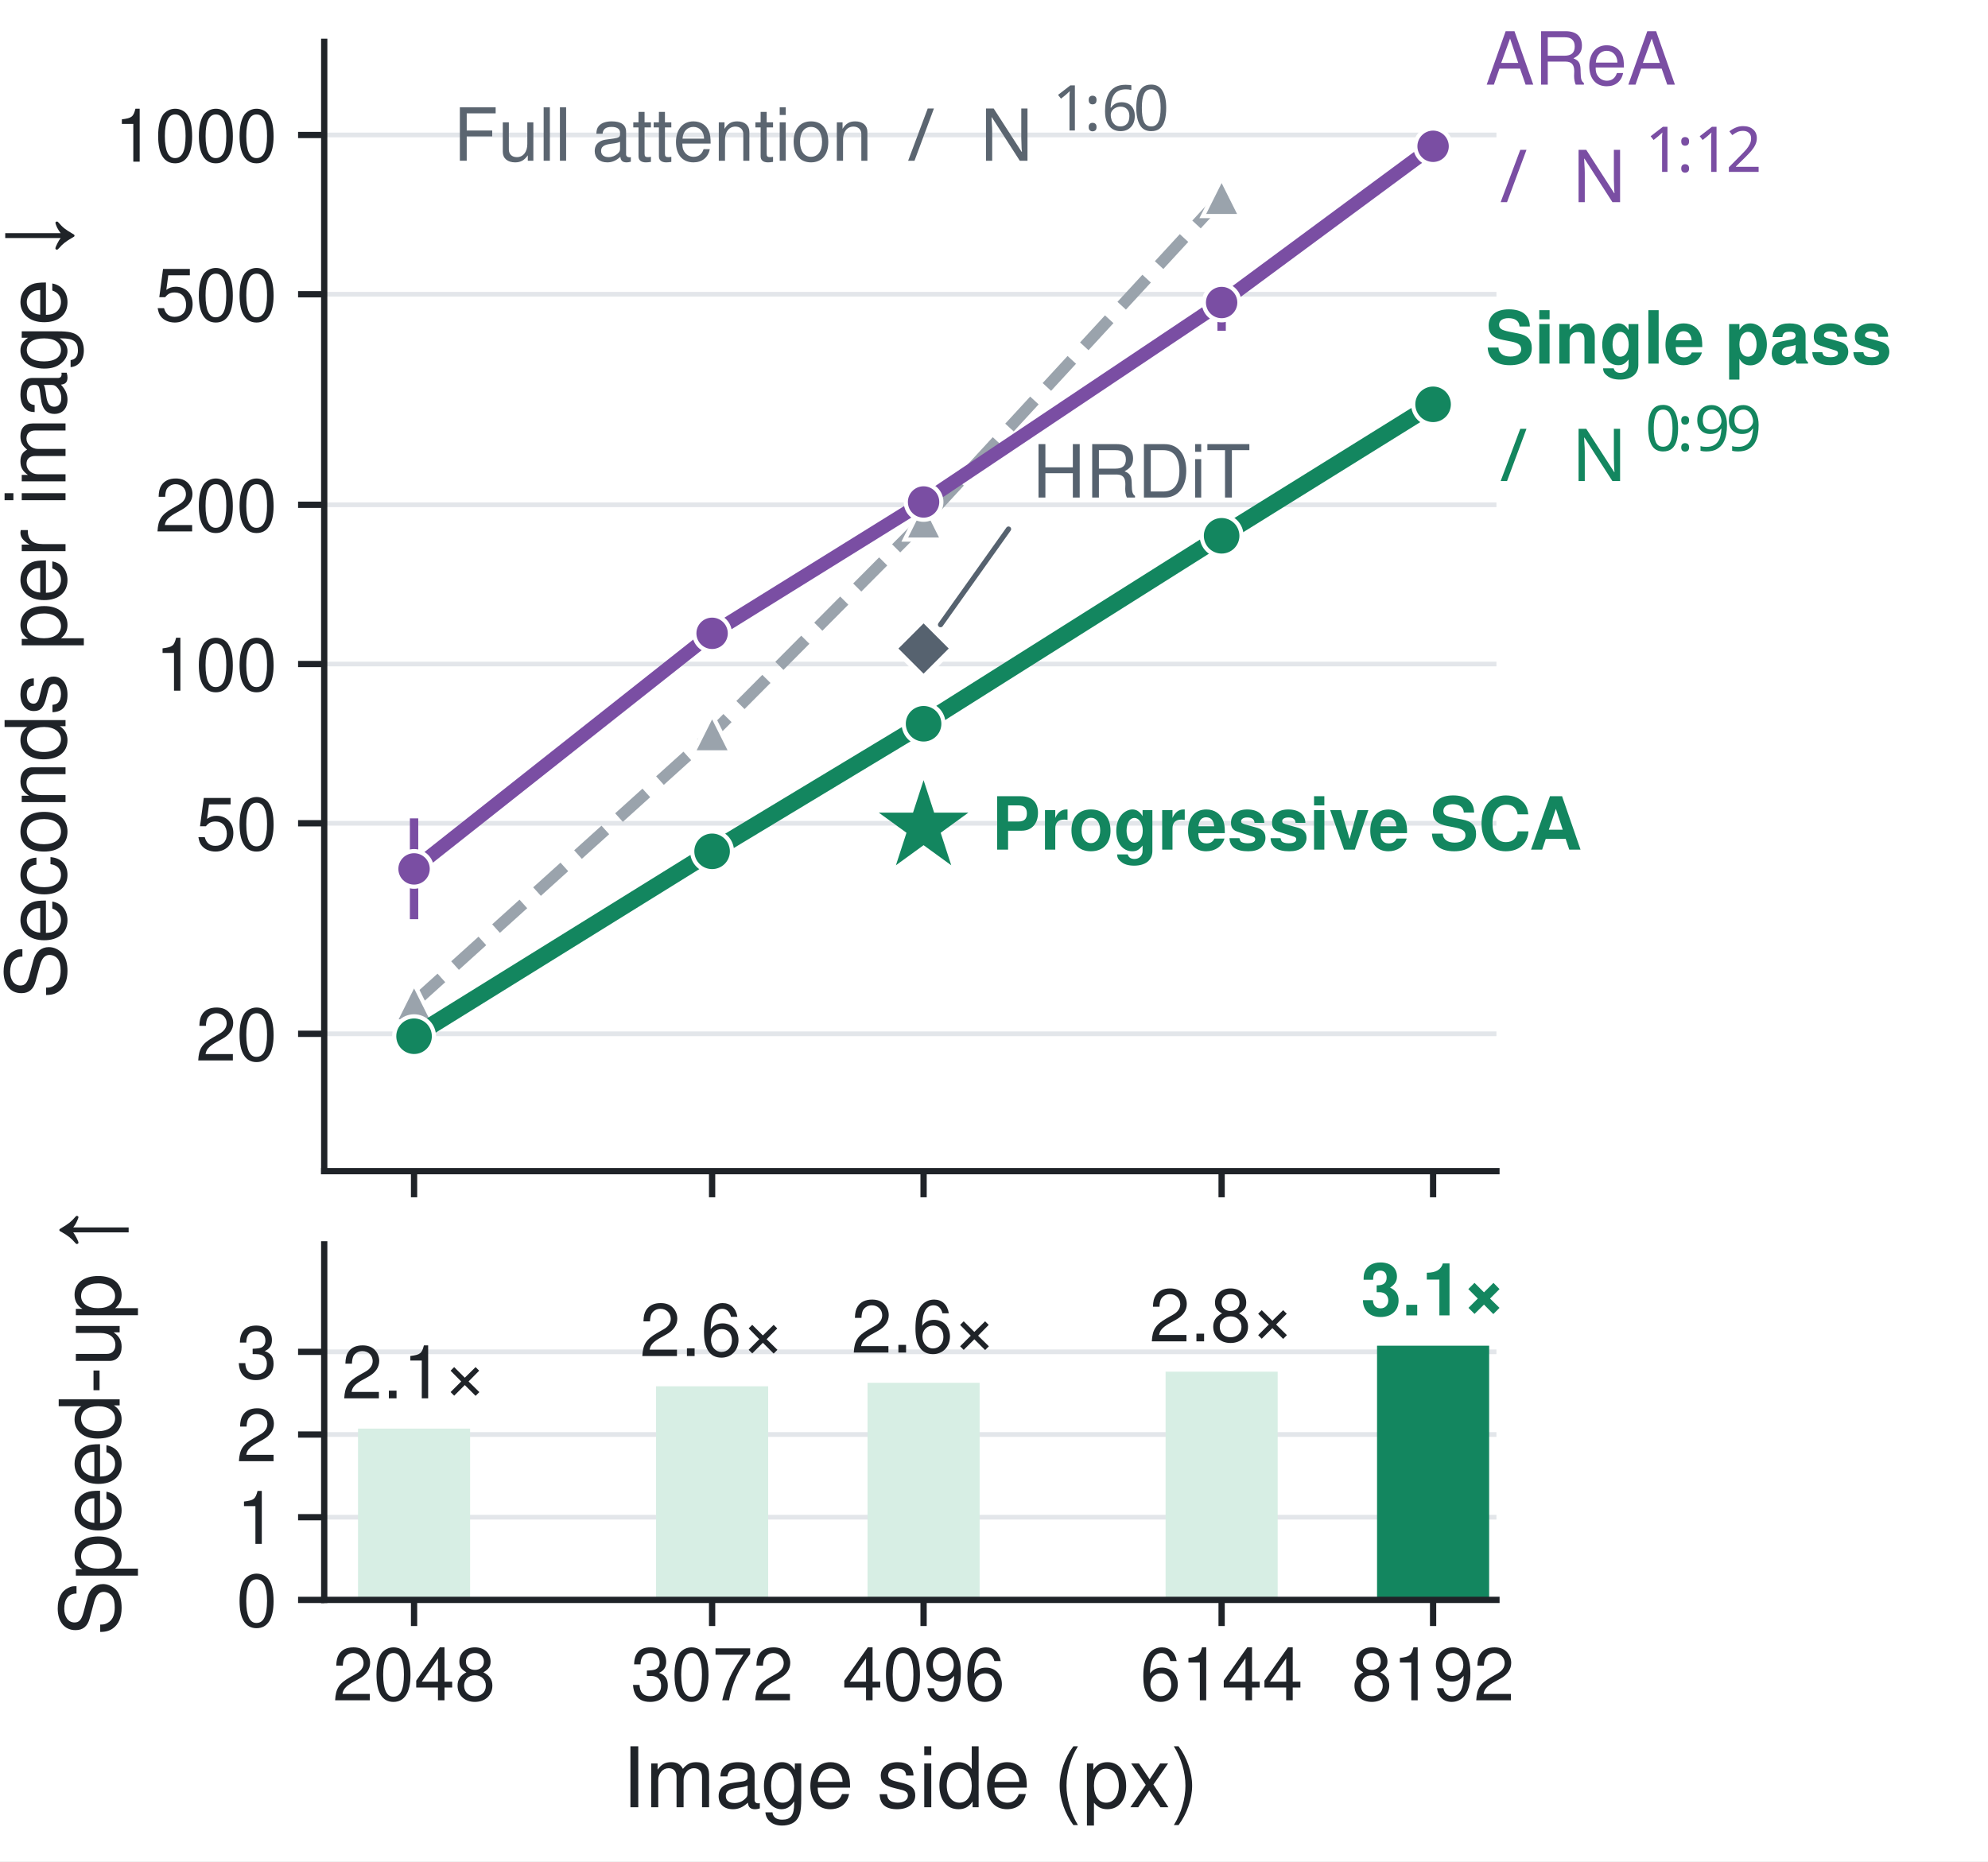
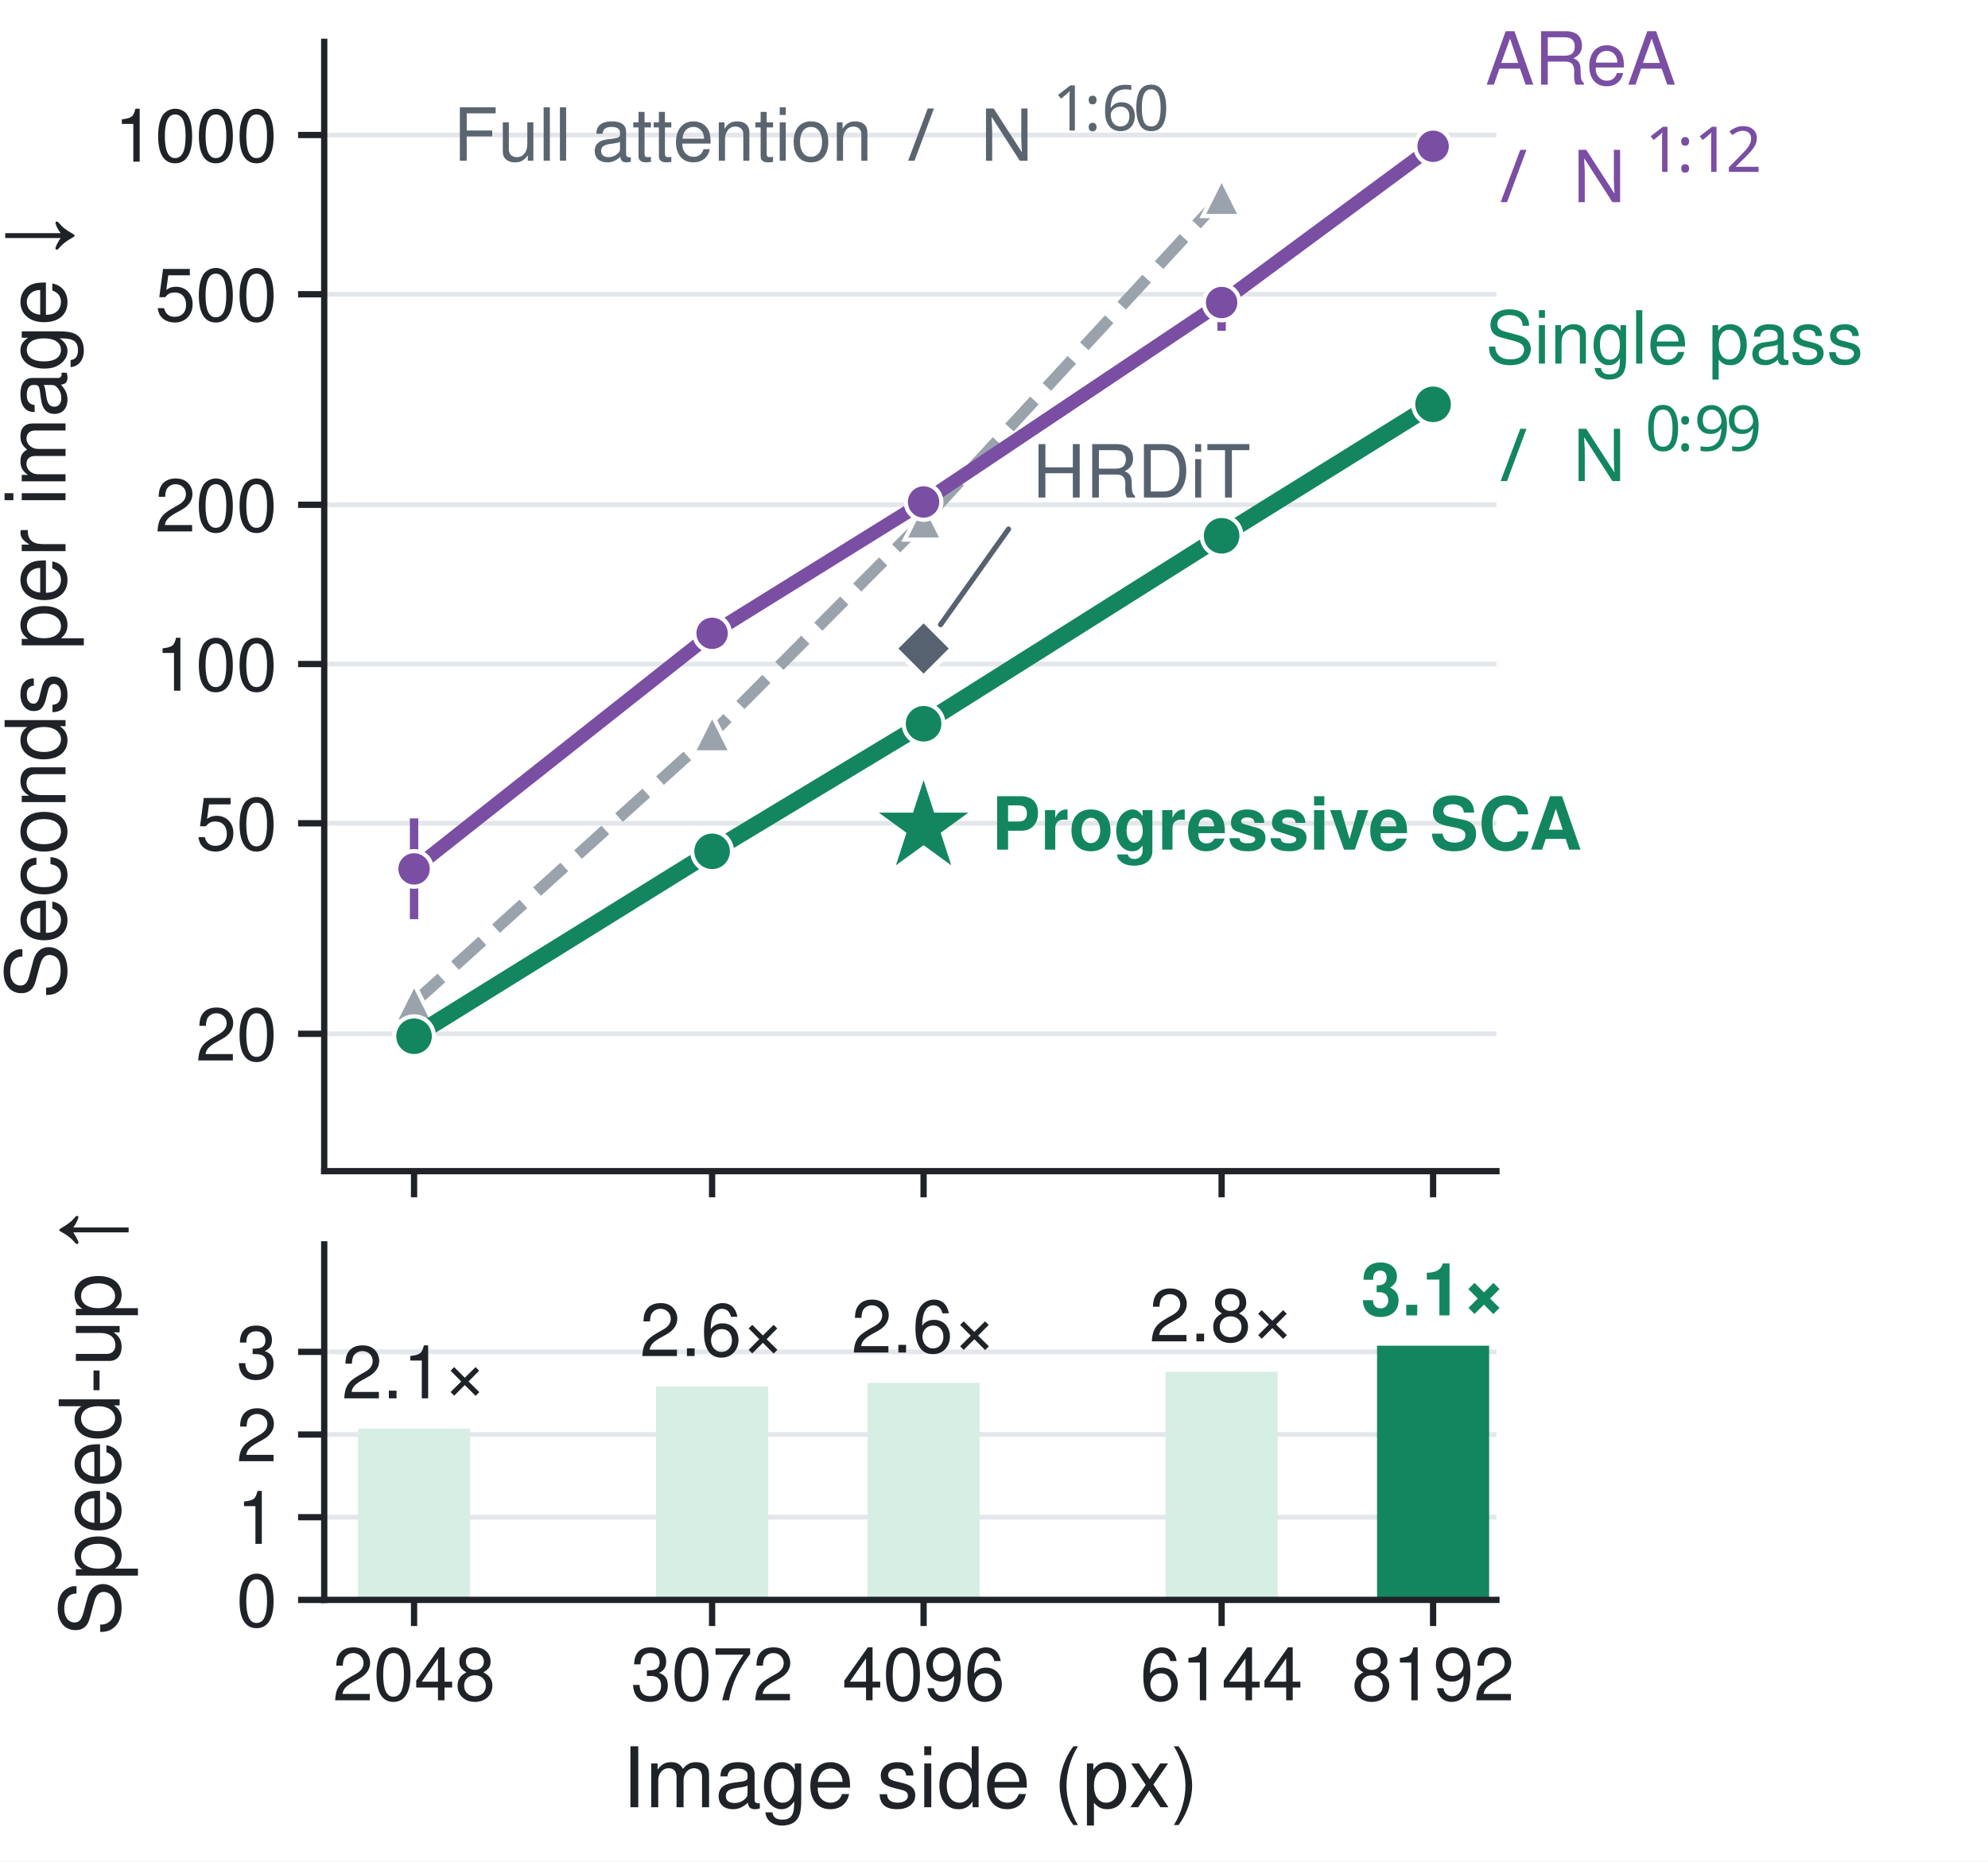
<svg xmlns="http://www.w3.org/2000/svg" xmlns:xlink="http://www.w3.org/1999/xlink" width="190.08pt" height="178pt" viewBox="0 0 190.08 178" version="1.1">
  <defs>
    <style type="text/css">*{stroke-linejoin: round; stroke-linecap: butt}</style>
  </defs>
  <g id="figure_1">
    <g id="patch_1">
      <path d="M 0 178  L 190.08 178  L 190.08 0  L 0 0  z " style="fill: #ffffff" />
    </g>
    <g id="axes_1">
      <g id="patch_2">
        <path d="M 31 153  L 143.08 153  L 143.08 119  L 31 119  z " style="fill: #ffffff" />
      </g>
      <g id="matplotlib.axis_1">
        <g id="xtick_1">
          <g id="line2d_1">
            <defs>
              <path id="m1a3d22b115" d="M 0 0  L 0 2.5  " style="stroke: #1f2328; stroke-width: 0.6" />
            </defs>
            <g>
              <use xlink:href="#m1a3d22b115" x="39.59" y="153" style="fill: #1f2328; stroke: #1f2328; stroke-width: 0.6" />
            </g>
          </g>
          <g id="text_1">
            <text style="font-size: 7px; font-family: 'Helvetica Neue', 'Helvetica', 'Arial', 'TeX Gyre Heros', 'Nimbus Sans', 'Liberation Sans', 'DejaVu Sans', sans-serif; text-anchor: middle; fill: #1f2328" x="39.59" y="162.603" transform="rotate(-0 39.58985 162.603)">2048</text>
          </g>
        </g>
        <g id="xtick_2">
          <g id="line2d_2">
            <g>
              <use xlink:href="#m1a3d22b115" x="68.087" y="153" style="fill: #1f2328; stroke: #1f2328; stroke-width: 0.6" />
            </g>
          </g>
          <g id="text_2">
            <text style="font-size: 7px; font-family: 'Helvetica Neue', 'Helvetica', 'Arial', 'TeX Gyre Heros', 'Nimbus Sans', 'Liberation Sans', 'DejaVu Sans', sans-serif; text-anchor: middle; fill: #1f2328" x="68.087" y="162.603" transform="rotate(-0 68.08727 162.603)">3072</text>
          </g>
        </g>
        <g id="xtick_3">
          <g id="line2d_3">
            <g>
              <use xlink:href="#m1a3d22b115" x="88.307" y="153" style="fill: #1f2328; stroke: #1f2328; stroke-width: 0.6" />
            </g>
          </g>
          <g id="text_3">
            <text style="font-size: 7px; font-family: 'Helvetica Neue', 'Helvetica', 'Arial', 'TeX Gyre Heros', 'Nimbus Sans', 'Liberation Sans', 'DejaVu Sans', sans-serif; text-anchor: middle; fill: #1f2328" x="88.307" y="162.603" transform="rotate(-0 88.3065 162.603)">4096</text>
          </g>
        </g>
        <g id="xtick_4">
          <g id="line2d_4">
            <g>
              <use xlink:href="#m1a3d22b115" x="116.804" y="153" style="fill: #1f2328; stroke: #1f2328; stroke-width: 0.6" />
            </g>
          </g>
          <g id="text_4">
            <text style="font-size: 7px; font-family: 'Helvetica Neue', 'Helvetica', 'Arial', 'TeX Gyre Heros', 'Nimbus Sans', 'Liberation Sans', 'DejaVu Sans', sans-serif; text-anchor: middle; fill: #1f2328" x="116.804" y="162.603" transform="rotate(-0 116.8039 162.603)">6144</text>
          </g>
        </g>
        <g id="xtick_5">
          <g id="line2d_5">
            <g>
              <use xlink:href="#m1a3d22b115" x="137.023" y="153" style="fill: #1f2328; stroke: #1f2328; stroke-width: 0.6" />
            </g>
          </g>
          <g id="text_5">
            <text style="font-size: 7px; font-family: 'Helvetica Neue', 'Helvetica', 'Arial', 'TeX Gyre Heros', 'Nimbus Sans', 'Liberation Sans', 'DejaVu Sans', sans-serif; text-anchor: middle; fill: #1f2328" x="137.023" y="162.603" transform="rotate(-0 137.0231 162.603)">8192</text>
          </g>
        </g>
        <g id="text_6">
          <text style="font-size: 8px; font-family: 'Helvetica Neue', 'Helvetica', 'Arial', 'TeX Gyre Heros', 'Nimbus Sans', 'Liberation Sans', 'DejaVu Sans', sans-serif; text-anchor: middle; fill: #1f2328" x="87.04" y="172.833" transform="rotate(-0 87.04 172.8325)">Image side (px)</text>
        </g>
      </g>
      <g id="matplotlib.axis_2">
        <g id="ytick_1">
          <g id="line2d_6">
            <path d="M 31 153  L 143.08 153  " clip-path="url(#pe71c166f92)" style="fill: none; stroke: #e3e6ea; stroke-width: 0.45; stroke-linecap: square" />
          </g>
          <g id="line2d_7">
            <defs>
              <path id="m9d9df79246" d="M 0 0  L -2.5 0  " style="stroke: #1f2328; stroke-width: 0.6" />
            </defs>
            <g>
              <use xlink:href="#m9d9df79246" x="31" y="153" style="fill: #1f2328; stroke: #1f2328; stroke-width: 0.6" />
            </g>
          </g>
          <g id="text_7">
            <text style="font-size: 7px; font-family: 'Helvetica Neue', 'Helvetica', 'Arial', 'TeX Gyre Heros', 'Nimbus Sans', 'Liberation Sans', 'DejaVu Sans', sans-serif; text-anchor: end; fill: #1f2328" x="26.5" y="155.552" transform="rotate(-0 26.5 155.5515)">0</text>
          </g>
        </g>
        <g id="ytick_2">
          <g id="line2d_8">
            <path d="M 31 145.093  L 143.08 145.093  " clip-path="url(#pe71c166f92)" style="fill: none; stroke: #e3e6ea; stroke-width: 0.45; stroke-linecap: square" />
          </g>
          <g id="line2d_9">
            <g>
              <use xlink:href="#m9d9df79246" x="31" y="145.093" style="fill: #1f2328; stroke: #1f2328; stroke-width: 0.6" />
            </g>
          </g>
          <g id="text_8">
            <text style="font-size: 7px; font-family: 'Helvetica Neue', 'Helvetica', 'Arial', 'TeX Gyre Heros', 'Nimbus Sans', 'Liberation Sans', 'DejaVu Sans', sans-serif; text-anchor: end; fill: #1f2328" x="26.5" y="147.645" transform="rotate(-0 26.5 147.6445)">1</text>
          </g>
        </g>
        <g id="ytick_3">
          <g id="line2d_10">
            <path d="M 31 137.186  L 143.08 137.186  " clip-path="url(#pe71c166f92)" style="fill: none; stroke: #e3e6ea; stroke-width: 0.45; stroke-linecap: square" />
          </g>
          <g id="line2d_11">
            <g>
              <use xlink:href="#m9d9df79246" x="31" y="137.186" style="fill: #1f2328; stroke: #1f2328; stroke-width: 0.6" />
            </g>
          </g>
          <g id="text_9">
            <text style="font-size: 7px; font-family: 'Helvetica Neue', 'Helvetica', 'Arial', 'TeX Gyre Heros', 'Nimbus Sans', 'Liberation Sans', 'DejaVu Sans', sans-serif; text-anchor: end; fill: #1f2328" x="26.5" y="139.738" transform="rotate(-0 26.5 139.7375)">2</text>
          </g>
        </g>
        <g id="ytick_4">
          <g id="line2d_12">
            <path d="M 31 129.279  L 143.08 129.279  " clip-path="url(#pe71c166f92)" style="fill: none; stroke: #e3e6ea; stroke-width: 0.45; stroke-linecap: square" />
          </g>
          <g id="line2d_13">
            <g>
              <use xlink:href="#m9d9df79246" x="31" y="129.279" style="fill: #1f2328; stroke: #1f2328; stroke-width: 0.6" />
            </g>
          </g>
          <g id="text_10">
            <text style="font-size: 7px; font-family: 'Helvetica Neue', 'Helvetica', 'Arial', 'TeX Gyre Heros', 'Nimbus Sans', 'Liberation Sans', 'DejaVu Sans', sans-serif; text-anchor: end; fill: #1f2328" x="26.5" y="131.831" transform="rotate(-0 26.5 131.8306)">3</text>
          </g>
        </g>
        <g id="text_11">
          <text style="font-size: 8px; font-family: 'Helvetica Neue', 'Helvetica', 'Arial', 'TeX Gyre Heros', 'Nimbus Sans', 'Liberation Sans', 'DejaVu Sans', sans-serif; text-anchor: middle; fill: #1f2328" x="11.44" y="136" transform="rotate(-90 11.44044 136)">Speed-up ↑</text>
        </g>
      </g>
      <g id="FillBetweenPolyCollection_1">
        <defs>
          <path id="mfba3e5847d" d="M 34.231 -41.379  L 34.231 -25  L 44.949 -25  L 44.949 -41.379  L 44.949 -41.379  L 34.231 -41.379  z " />
        </defs>
        <g clip-path="url(#pe71c166f92)">
          <use xlink:href="#mfba3e5847d" x="0" y="178" style="fill: #d7eee4" />
        </g>
      </g>
      <g id="FillBetweenPolyCollection_2">
        <defs>
          <path id="m66756b070f" d="M 62.728 -45.423  L 62.728 -25  L 73.446 -25  L 73.446 -45.423  L 73.446 -45.423  L 62.728 -45.423  z " />
        </defs>
        <g clip-path="url(#pe71c166f92)">
          <use xlink:href="#m66756b070f" x="0" y="178" style="fill: #d7eee4" />
        </g>
      </g>
      <g id="FillBetweenPolyCollection_3">
        <defs>
          <path id="me10b8ea52b" d="M 82.948 -45.76  L 82.948 -25  L 93.665 -25  L 93.665 -45.76  L 93.665 -45.76  L 82.948 -45.76  z " />
        </defs>
        <g clip-path="url(#pe71c166f92)">
          <use xlink:href="#me10b8ea52b" x="0" y="178" style="fill: #d7eee4" />
        </g>
      </g>
      <g id="FillBetweenPolyCollection_4">
        <defs>
          <path id="mbd53188281" d="M 111.445 -46.825  L 111.445 -25  L 122.163 -25  L 122.163 -46.825  L 122.163 -46.825  L 111.445 -46.825  z " />
        </defs>
        <g clip-path="url(#pe71c166f92)">
          <use xlink:href="#mbd53188281" x="0" y="178" style="fill: #d7eee4" />
        </g>
      </g>
      <g id="FillBetweenPolyCollection_5">
        <defs>
          <path id="mf861960e21" d="M 131.664 -49.308  L 131.664 -25  L 142.382 -25  L 142.382 -49.308  L 142.382 -49.308  L 131.664 -49.308  z " />
        </defs>
        <g clip-path="url(#pe71c166f92)">
          <use xlink:href="#mf861960e21" x="0" y="178" style="fill: #13865f" />
        </g>
      </g>
      <g id="patch_3">
        <path d="M 31 153  L 31 119  " style="fill: none; stroke: #1f2328; stroke-width: 0.6; stroke-linejoin: miter; stroke-linecap: square" />
      </g>
      <g id="patch_4">
        <path d="M 31 153  L 143.08 153  " style="fill: none; stroke: #1f2328; stroke-width: 0.6; stroke-linejoin: miter; stroke-linecap: square" />
      </g>
      <g id="text_12">
        <text style="font-size: 7px; font-family: 'Helvetica Neue', 'Helvetica', 'Arial', 'TeX Gyre Heros', 'Nimbus Sans', 'Liberation Sans', 'DejaVu Sans', sans-serif; text-anchor: middle; fill: #1f2328" x="39.59" y="133.724" transform="rotate(-0 39.58985 133.7237)">2.1×</text>
      </g>
      <g id="text_13">
        <text style="font-size: 7px; font-family: 'Helvetica Neue', 'Helvetica', 'Arial', 'TeX Gyre Heros', 'Nimbus Sans', 'Liberation Sans', 'DejaVu Sans', sans-serif; text-anchor: middle; fill: #1f2328" x="68.087" y="129.68" transform="rotate(-0 68.08727 129.6795)">2.6×</text>
      </g>
      <g id="text_14">
        <text style="font-size: 7px; font-family: 'Helvetica Neue', 'Helvetica', 'Arial', 'TeX Gyre Heros', 'Nimbus Sans', 'Liberation Sans', 'DejaVu Sans', sans-serif; text-anchor: middle; fill: #1f2328" x="88.307" y="129.343" transform="rotate(-0 88.3065 129.3431)">2.6×</text>
      </g>
      <g id="text_15">
        <text style="font-size: 7px; font-family: 'Helvetica Neue', 'Helvetica', 'Arial', 'TeX Gyre Heros', 'Nimbus Sans', 'Liberation Sans', 'DejaVu Sans', sans-serif; text-anchor: middle; fill: #1f2328" x="116.804" y="128.278" transform="rotate(-0 116.8039 128.2785)">2.8×</text>
      </g>
      <g id="text_16">
        <text style="font-weight: 700; font-size: 7px; font-family: 'Helvetica Neue', 'Helvetica', 'Arial', 'TeX Gyre Heros', 'Nimbus Sans', 'Liberation Sans', 'DejaVu Sans', sans-serif; text-anchor: middle; fill: #13865f" x="137.023" y="125.795" transform="rotate(-0 137.0231 125.7952)">3.1×</text>
      </g>
    </g>
    <g id="axes_2">
      <g id="patch_5">
        <path d="M 31 112  L 143.08 112  L 143.08 4  L 31 4  z " style="fill: #ffffff" />
      </g>
      <g id="matplotlib.axis_3">
        <g id="xtick_6">
          <g id="line2d_14">
            <g>
              <use xlink:href="#m1a3d22b115" x="39.59" y="112" style="fill: #1f2328; stroke: #1f2328; stroke-width: 0.6" />
            </g>
          </g>
        </g>
        <g id="xtick_7">
          <g id="line2d_15">
            <g>
              <use xlink:href="#m1a3d22b115" x="68.087" y="112" style="fill: #1f2328; stroke: #1f2328; stroke-width: 0.6" />
            </g>
          </g>
        </g>
        <g id="xtick_8">
          <g id="line2d_16">
            <g>
              <use xlink:href="#m1a3d22b115" x="88.307" y="112" style="fill: #1f2328; stroke: #1f2328; stroke-width: 0.6" />
            </g>
          </g>
        </g>
        <g id="xtick_9">
          <g id="line2d_17">
            <g>
              <use xlink:href="#m1a3d22b115" x="116.804" y="112" style="fill: #1f2328; stroke: #1f2328; stroke-width: 0.6" />
            </g>
          </g>
        </g>
        <g id="xtick_10">
          <g id="line2d_18">
            <g>
              <use xlink:href="#m1a3d22b115" x="137.023" y="112" style="fill: #1f2328; stroke: #1f2328; stroke-width: 0.6" />
            </g>
          </g>
        </g>
      </g>
      <g id="matplotlib.axis_4">
        <g id="ytick_5">
          <g id="line2d_19">
            <path d="M 31 98.864  L 143.08 98.864  " clip-path="url(#p11e2b010ee)" style="fill: none; stroke: #e3e6ea; stroke-width: 0.45; stroke-linecap: square" />
          </g>
          <g id="line2d_20">
            <g>
              <use xlink:href="#m9d9df79246" x="31" y="98.864" style="fill: #1f2328; stroke: #1f2328; stroke-width: 0.6" />
            </g>
          </g>
          <g id="text_17">
            <text style="font-size: 7px; font-family: 'Helvetica Neue', 'Helvetica', 'Arial', 'TeX Gyre Heros', 'Nimbus Sans', 'Liberation Sans', 'DejaVu Sans', sans-serif; text-anchor: end; fill: #1f2328" x="26.5" y="101.416" transform="rotate(-0 26.5 101.4158)">20</text>
          </g>
        </g>
        <g id="ytick_6">
          <g id="line2d_21">
            <path d="M 31 78.731  L 143.08 78.731  " clip-path="url(#p11e2b010ee)" style="fill: none; stroke: #e3e6ea; stroke-width: 0.45; stroke-linecap: square" />
          </g>
          <g id="line2d_22">
            <g>
              <use xlink:href="#m9d9df79246" x="31" y="78.731" style="fill: #1f2328; stroke: #1f2328; stroke-width: 0.6" />
            </g>
          </g>
          <g id="text_18">
            <text style="font-size: 7px; font-family: 'Helvetica Neue', 'Helvetica', 'Arial', 'TeX Gyre Heros', 'Nimbus Sans', 'Liberation Sans', 'DejaVu Sans', sans-serif; text-anchor: end; fill: #1f2328" x="26.5" y="81.283" transform="rotate(-0 26.5 81.28294)">50</text>
          </g>
        </g>
        <g id="ytick_7">
          <g id="line2d_23">
            <path d="M 31 63.502  L 143.08 63.502  " clip-path="url(#p11e2b010ee)" style="fill: none; stroke: #e3e6ea; stroke-width: 0.45; stroke-linecap: square" />
          </g>
          <g id="line2d_24">
            <g>
              <use xlink:href="#m9d9df79246" x="31" y="63.502" style="fill: #1f2328; stroke: #1f2328; stroke-width: 0.6" />
            </g>
          </g>
          <g id="text_19">
            <text style="font-size: 7px; font-family: 'Helvetica Neue', 'Helvetica', 'Arial', 'TeX Gyre Heros', 'Nimbus Sans', 'Liberation Sans', 'DejaVu Sans', sans-serif; text-anchor: end; fill: #1f2328" x="26.5" y="66.053" transform="rotate(-0 26.5 66.05304)">100</text>
          </g>
        </g>
        <g id="ytick_8">
          <g id="line2d_25">
            <path d="M 31 48.272  L 143.08 48.272  " clip-path="url(#p11e2b010ee)" style="fill: none; stroke: #e3e6ea; stroke-width: 0.45; stroke-linecap: square" />
          </g>
          <g id="line2d_26">
            <g>
              <use xlink:href="#m9d9df79246" x="31" y="48.272" style="fill: #1f2328; stroke: #1f2328; stroke-width: 0.6" />
            </g>
          </g>
          <g id="text_20">
            <text style="font-size: 7px; font-family: 'Helvetica Neue', 'Helvetica', 'Arial', 'TeX Gyre Heros', 'Nimbus Sans', 'Liberation Sans', 'DejaVu Sans', sans-serif; text-anchor: end; fill: #1f2328" x="26.5" y="50.823" transform="rotate(-0 26.5 50.82314)">200</text>
          </g>
        </g>
        <g id="ytick_9">
          <g id="line2d_27">
            <path d="M 31 28.139  L 143.08 28.139  " clip-path="url(#p11e2b010ee)" style="fill: none; stroke: #e3e6ea; stroke-width: 0.45; stroke-linecap: square" />
          </g>
          <g id="line2d_28">
            <g>
              <use xlink:href="#m9d9df79246" x="31" y="28.139" style="fill: #1f2328; stroke: #1f2328; stroke-width: 0.6" />
            </g>
          </g>
          <g id="text_21">
            <text style="font-size: 7px; font-family: 'Helvetica Neue', 'Helvetica', 'Arial', 'TeX Gyre Heros', 'Nimbus Sans', 'Liberation Sans', 'DejaVu Sans', sans-serif; text-anchor: end; fill: #1f2328" x="26.5" y="30.69" transform="rotate(-0 26.5 30.69032)">500</text>
          </g>
        </g>
        <g id="ytick_10">
          <g id="line2d_29">
            <path d="M 31 12.909  L 143.08 12.909  " clip-path="url(#p11e2b010ee)" style="fill: none; stroke: #e3e6ea; stroke-width: 0.45; stroke-linecap: square" />
          </g>
          <g id="line2d_30">
            <g>
              <use xlink:href="#m9d9df79246" x="31" y="12.909" style="fill: #1f2328; stroke: #1f2328; stroke-width: 0.6" />
            </g>
          </g>
          <g id="text_22">
            <text style="font-size: 7px; font-family: 'Helvetica Neue', 'Helvetica', 'Arial', 'TeX Gyre Heros', 'Nimbus Sans', 'Liberation Sans', 'DejaVu Sans', sans-serif; text-anchor: end; fill: #1f2328" x="26.5" y="15.46" transform="rotate(-0 26.5 15.46042)">1000</text>
          </g>
        </g>
        <g id="text_23">
          <text style="font-size: 8px; font-family: 'Helvetica Neue', 'Helvetica', 'Arial', 'TeX Gyre Heros', 'Nimbus Sans', 'Liberation Sans', 'DejaVu Sans', sans-serif; text-anchor: middle; fill: #1f2328" x="6.266" y="58" transform="rotate(-90 6.26575 58)">Seconds per image ↓</text>
        </g>
      </g>
      <g id="LineCollection_1">
        <path d="M 39.59 95.914  L 39.59 95.878  " clip-path="url(#p11e2b010ee)" style="fill: none; stroke: #9aa3ac; stroke-width: 0.8" />
        <path d="M 68.087 70.181  L 68.087 70.139  " clip-path="url(#p11e2b010ee)" style="fill: none; stroke: #9aa3ac; stroke-width: 0.8" />
        <path d="M 88.307 49.87  L 88.307 49.79  " clip-path="url(#p11e2b010ee)" style="fill: none; stroke: #9aa3ac; stroke-width: 0.8" />
        <path d="M 116.804 18.866  L 116.804 18.837  " clip-path="url(#p11e2b010ee)" style="fill: none; stroke: #9aa3ac; stroke-width: 0.8" />
      </g>
      <g id="LineCollection_2">
        <path d="M 39.59 87.904  L 39.59 78.264  " clip-path="url(#p11e2b010ee)" style="fill: none; stroke: #7a4ea3; stroke-width: 0.8" />
        <path d="M 68.087 60.847  L 68.087 60.488  " clip-path="url(#p11e2b010ee)" style="fill: none; stroke: #7a4ea3; stroke-width: 0.8" />
        <path d="M 88.307 49.087  L 88.307 47.806  " clip-path="url(#p11e2b010ee)" style="fill: none; stroke: #7a4ea3; stroke-width: 0.8" />
        <path d="M 116.804 31.636  L 116.804 27.664  " clip-path="url(#p11e2b010ee)" style="fill: none; stroke: #7a4ea3; stroke-width: 0.8" />
        <path d="M 137.023 14.39  L 137.023 13.302  " clip-path="url(#p11e2b010ee)" style="fill: none; stroke: #7a4ea3; stroke-width: 0.8" />
      </g>
      <g id="LineCollection_3">
        <path d="M 39.59 99.193  L 39.59 99.092  " clip-path="url(#p11e2b010ee)" style="fill: none; stroke: #13865f; stroke-width: 0.8" />
        <path d="M 68.087 81.697  L 68.087 81.113  " clip-path="url(#p11e2b010ee)" style="fill: none; stroke: #13865f; stroke-width: 0.8" />
        <path d="M 88.307 69.229  L 88.307 69.17  " clip-path="url(#p11e2b010ee)" style="fill: none; stroke: #13865f; stroke-width: 0.8" />
        <path d="M 116.804 51.247  L 116.804 51.232  " clip-path="url(#p11e2b010ee)" style="fill: none; stroke: #13865f; stroke-width: 0.8" />
        <path d="M 137.023 38.698  L 137.023 38.659  " clip-path="url(#p11e2b010ee)" style="fill: none; stroke: #13865f; stroke-width: 0.8" />
      </g>
      <g id="patch_6">
        <path d="M 31 112  L 31 4  " style="fill: none; stroke: #1f2328; stroke-width: 0.6; stroke-linejoin: miter; stroke-linecap: square" />
      </g>
      <g id="patch_7">
        <path d="M 31 112  L 143.08 112  " style="fill: none; stroke: #1f2328; stroke-width: 0.6; stroke-linejoin: miter; stroke-linecap: square" />
      </g>
      <g id="line2d_31">
        <path d="M 39.59 95.88  L 68.087 70.15  L 88.307 49.803  L 116.804 18.862  " clip-path="url(#p11e2b010ee)" style="fill: none; stroke-dasharray: 3.52,1.76; stroke-dashoffset: 0; stroke: #9aa3ac; stroke-width: 1.1" />
        <defs>
          <path id="m73f8da5333" d="M 0 -1.8  L -1.8 1.8  L 1.8 1.8  z " style="stroke: #ffffff; stroke-width: 0.4; stroke-linejoin: miter" />
        </defs>
        <g clip-path="url(#p11e2b010ee)">
          <use xlink:href="#m73f8da5333" x="39.59" y="95.88" style="fill: #9aa3ac; stroke: #ffffff; stroke-width: 0.4; stroke-linejoin: miter" />
          <use xlink:href="#m73f8da5333" x="68.087" y="70.15" style="fill: #9aa3ac; stroke: #ffffff; stroke-width: 0.4; stroke-linejoin: miter" />
          <use xlink:href="#m73f8da5333" x="88.307" y="49.803" style="fill: #9aa3ac; stroke: #ffffff; stroke-width: 0.4; stroke-linejoin: miter" />
          <use xlink:href="#m73f8da5333" x="116.804" y="18.862" style="fill: #9aa3ac; stroke: #ffffff; stroke-width: 0.4; stroke-linejoin: miter" />
        </g>
      </g>
      <g id="line2d_32">
        <path d="M 39.59 83.095  L 68.087 60.565  L 88.307 48.005  L 116.804 28.931  L 137.023 13.99  " clip-path="url(#p11e2b010ee)" style="fill: none; stroke: #7a4ea3; stroke-width: 1.3; stroke-linecap: square" />
        <defs>
          <path id="mb192bb7de3" d="M 0 1.7  C 0.451 1.7 0.883 1.521 1.202 1.202  C 1.521 0.883 1.7 0.451 1.7 0  C 1.7 -0.451 1.521 -0.883 1.202 -1.202  C 0.883 -1.521 0.451 -1.7 0 -1.7  C -0.451 -1.7 -0.883 -1.521 -1.202 -1.202  C -1.521 -0.883 -1.7 -0.451 -1.7 0  C -1.7 0.451 -1.521 0.883 -1.202 1.202  C -0.883 1.521 -0.451 1.7 0 1.7  z " style="stroke: #ffffff; stroke-width: 0.4" />
        </defs>
        <g clip-path="url(#p11e2b010ee)">
          <use xlink:href="#mb192bb7de3" x="39.59" y="83.095" style="fill: #7a4ea3; stroke: #ffffff; stroke-width: 0.4" />
          <use xlink:href="#mb192bb7de3" x="68.087" y="60.565" style="fill: #7a4ea3; stroke: #ffffff; stroke-width: 0.4" />
          <use xlink:href="#mb192bb7de3" x="88.307" y="48.005" style="fill: #7a4ea3; stroke: #ffffff; stroke-width: 0.4" />
          <use xlink:href="#mb192bb7de3" x="116.804" y="28.931" style="fill: #7a4ea3; stroke: #ffffff; stroke-width: 0.4" />
          <use xlink:href="#mb192bb7de3" x="137.023" y="13.99" style="fill: #7a4ea3; stroke: #ffffff; stroke-width: 0.4" />
        </g>
      </g>
      <g id="text_24">
        <text style="font-size: 7px; font-family: 'Helvetica Neue', 'Helvetica', 'Arial', 'TeX Gyre Heros', 'Nimbus Sans', 'Liberation Sans', 'DejaVu Sans', sans-serif; text-anchor: start; fill: #7a4ea3" x="142.023" y="8.093" transform="rotate(-0 142.0231 8.093022)">AReA</text>
      </g>
      <g id="text_25">
        <g style="fill: #7a4ea3" transform="translate(142.0231 19.42002)">
          <text>
            <tspan x="1.4" y="-0.091" style="font-size: 7px; font-family: 'cmsy10'; fill: #7a4ea3">/</tspan>
            <tspan x="8.238" y="-0.091" style="font-size: 7px; font-family: 'cmmi10'; fill: #7a4ea3">N</tspan>
            <tspan x="15.269" y="-2.982" style="font-size: 6.041px; font-family: 'cmr10'; fill: #7a4ea3">1</tspan>
            <tspan x="19.962" y="-2.982" style="font-size: 6.041px; font-family: 'cmr10'; fill: #7a4ea3">1</tspan>
            <tspan x="22.983" y="-2.982" style="font-size: 6.041px; font-family: 'cmr10'; fill: #7a4ea3">2</tspan>
            <tspan x="18.29" y="-2.982" style="font-size: 6.041px; font-family: 'cmmi10'; fill: #7a4ea3">:</tspan>
          </text>
        </g>
      </g>
      <g id="text_26">
-         <text style="font-weight: 700; font-size: 7px; font-family: 'Helvetica Neue', 'Helvetica', 'Arial', 'TeX Gyre Heros', 'Nimbus Sans', 'Liberation Sans', 'DejaVu Sans', sans-serif; text-anchor: start; fill: #13865f" x="142.023" y="34.769" transform="rotate(-0 142.0231 34.76882)">Single pass</text>
+         <text style="font-size: 7px; font-family: 'Helvetica Neue', 'Helvetica', 'Arial', 'TeX Gyre Heros', 'Nimbus Sans', 'Liberation Sans', 'DejaVu Sans', sans-serif; text-anchor: start; fill: #13865f" x="142.023" y="34.769" transform="rotate(-0 142.0231 34.76882)">Single pass</text>
      </g>
      <g id="text_27">
        <g style="fill: #13865f" transform="translate(142.0231 46.09582)">
          <text>
            <tspan x="1.4" y="-0.091" style="font-size: 7px; font-family: 'cmsy10'; fill: #13865f">/</tspan>
            <tspan x="8.238" y="-0.091" style="font-size: 7px; font-family: 'cmmi10'; fill: #13865f">N</tspan>
            <tspan x="15.269" y="-2.982" style="font-size: 6.041px; font-family: 'cmr10'; fill: #13865f">0</tspan>
            <tspan x="19.962" y="-2.982" style="font-size: 6.041px; font-family: 'cmr10'; fill: #13865f">9</tspan>
            <tspan x="22.983" y="-2.982" style="font-size: 6.041px; font-family: 'cmr10'; fill: #13865f">9</tspan>
            <tspan x="18.29" y="-2.982" style="font-size: 6.041px; font-family: 'cmmi10'; fill: #13865f">:</tspan>
          </text>
        </g>
      </g>
      <g id="text_28">
        <g style="fill: #5b6570" transform="translate(43.34391 15.4651)">
          <text>
            <tspan x="0" y="-0.091" style="font-size: 7px; font-family: 'Nimbus Sans'; fill: #5b6570">F</tspan>
            <tspan x="4.277" y="-0.091" style="font-size: 7px; font-family: 'Nimbus Sans'; fill: #5b6570">u</tspan>
            <tspan x="8.169" y="-0.091" style="font-size: 7px; font-family: 'Nimbus Sans'; fill: #5b6570">l</tspan>
            <tspan x="9.723" y="-0.091" style="font-size: 7px; font-family: 'Nimbus Sans'; fill: #5b6570">l</tspan>
            <tspan x="11.277" y="-0.091" style="font-size: 7px; font-family: 'Nimbus Sans'; fill: #5b6570"> </tspan>
            <tspan x="13.223" y="-0.091" style="font-size: 7px; font-family: 'Nimbus Sans'; fill: #5b6570">a</tspan>
            <tspan x="17.115" y="-0.091" style="font-size: 7px; font-family: 'Nimbus Sans'; fill: #5b6570">t</tspan>
            <tspan x="19.061" y="-0.091" style="font-size: 7px; font-family: 'Nimbus Sans'; fill: #5b6570">t</tspan>
            <tspan x="21.007" y="-0.091" style="font-size: 7px; font-family: 'Nimbus Sans'; fill: #5b6570">e</tspan>
            <tspan x="24.899" y="-0.091" style="font-size: 7px; font-family: 'Nimbus Sans'; fill: #5b6570">n</tspan>
            <tspan x="28.791" y="-0.091" style="font-size: 7px; font-family: 'Nimbus Sans'; fill: #5b6570">t</tspan>
            <tspan x="30.737" y="-0.091" style="font-size: 7px; font-family: 'Nimbus Sans'; fill: #5b6570">i</tspan>
            <tspan x="32.291" y="-0.091" style="font-size: 7px; font-family: 'Nimbus Sans'; fill: #5b6570">o</tspan>
            <tspan x="36.183" y="-0.091" style="font-size: 7px; font-family: 'Nimbus Sans'; fill: #5b6570">n</tspan>
            <tspan x="40.075" y="-0.091" style="font-size: 7px; font-family: 'Nimbus Sans'; fill: #5b6570"> </tspan>
            <tspan x="43.421" y="-0.091" style="font-size: 7px; font-family: 'cmsy10'; fill: #5b6570">/</tspan>
            <tspan x="50.259" y="-0.091" style="font-size: 7px; font-family: 'cmmi10'; fill: #5b6570">N</tspan>
            <tspan x="57.29" y="-2.982" style="font-size: 6.041px; font-family: 'cmr10'; fill: #5b6570">1</tspan>
            <tspan x="61.983" y="-2.982" style="font-size: 6.041px; font-family: 'cmr10'; fill: #5b6570">6</tspan>
            <tspan x="65.004" y="-2.982" style="font-size: 6.041px; font-family: 'cmr10'; fill: #5b6570">0</tspan>
            <tspan x="60.311" y="-2.982" style="font-size: 6.041px; font-family: 'cmmi10'; fill: #5b6570">:</tspan>
          </text>
        </g>
      </g>
      <g id="text_29">
        <text style="font-weight: 700; font-size: 7px; font-family: 'Helvetica Neue', 'Helvetica', 'Arial', 'TeX Gyre Heros', 'Nimbus Sans', 'Liberation Sans', 'DejaVu Sans', sans-serif; text-anchor: start; fill: #13865f" x="94.807" y="81.253" transform="rotate(-0 94.8065 81.25296)">Progressive SCA</text>
      </g>
      <g id="patch_8">
        <path d="M 96.428 50.599  Q 93.179 55.168 89.93 59.737  " style="fill: none; stroke: #56626f; stroke-width: 0.5; stroke-linecap: round" />
      </g>
      <g id="text_30">
        <text style="font-size: 7px; font-family: 'Helvetica Neue', 'Helvetica', 'Arial', 'TeX Gyre Heros', 'Nimbus Sans', 'Liberation Sans', 'DejaVu Sans', sans-serif; text-anchor: start; fill: #56626f" x="98.718" y="47.582" transform="rotate(-0 98.71783 47.58185)">HRDiT</text>
      </g>
      <g id="line2d_33">
        <path d="M 39.59 99.097  L 68.087 81.415  L 88.307 69.215  L 116.804 51.239  L 137.023 38.666  " clip-path="url(#p11e2b010ee)" style="fill: none; stroke: #13865f; stroke-width: 1.6; stroke-linecap: square" />
        <defs>
          <path id="m49c4dce33c" d="M 0 1.9  C 0.504 1.9 0.987 1.7 1.344 1.344  C 1.7 0.987 1.9 0.504 1.9 0  C 1.9 -0.504 1.7 -0.987 1.344 -1.344  C 0.987 -1.7 0.504 -1.9 0 -1.9  C -0.504 -1.9 -0.987 -1.7 -1.344 -1.344  C -1.7 -0.987 -1.9 -0.504 -1.9 0  C -1.9 0.504 -1.7 0.987 -1.344 1.344  C -0.987 1.7 -0.504 1.9 0 1.9  z " style="stroke: #ffffff; stroke-width: 0.4" />
        </defs>
        <g clip-path="url(#p11e2b010ee)">
          <use xlink:href="#m49c4dce33c" x="39.59" y="99.097" style="fill: #13865f; stroke: #ffffff; stroke-width: 0.4" />
          <use xlink:href="#m49c4dce33c" x="68.087" y="81.415" style="fill: #13865f; stroke: #ffffff; stroke-width: 0.4" />
          <use xlink:href="#m49c4dce33c" x="88.307" y="69.215" style="fill: #13865f; stroke: #ffffff; stroke-width: 0.4" />
          <use xlink:href="#m49c4dce33c" x="116.804" y="51.239" style="fill: #13865f; stroke: #ffffff; stroke-width: 0.4" />
          <use xlink:href="#m49c4dce33c" x="137.023" y="38.666" style="fill: #13865f; stroke: #ffffff; stroke-width: 0.4" />
        </g>
      </g>
      <g id="line2d_34">
        <defs>
          <path id="mf83090ac0d" d="M -0 2.758  L 2.758 0  L 0 -2.758  L -2.758 -0  z " style="stroke: #ffffff; stroke-width: 0.5; stroke-linejoin: miter" />
        </defs>
        <g clip-path="url(#p11e2b010ee)">
          <use xlink:href="#mf83090ac0d" x="88.307" y="62.021" style="fill: #56626f; stroke: #ffffff; stroke-width: 0.5; stroke-linejoin: miter" />
        </g>
      </g>
      <g id="line2d_35">
        <defs>
          <path id="m8c88f25010" d="M 0 -4.5  L -1.01 -1.391  L -4.28 -1.391  L -1.635 0.531  L -2.645 3.641  L -0 1.719  L 2.645 3.641  L 1.635 0.531  L 4.28 -1.391  L 1.01 -1.391  z " />
        </defs>
        <g clip-path="url(#p11e2b010ee)">
          <use xlink:href="#m8c88f25010" x="88.307" y="79.108" style="fill: #13865f" />
        </g>
      </g>
    </g>
  </g>
  <defs>
    <clipPath id="pe71c166f92">
      <rect x="31" y="119" width="112.08" height="34" />
    </clipPath>
    <clipPath id="p11e2b010ee">
      <rect x="31" y="4" width="112.08" height="108" />
    </clipPath>
  </defs>
</svg>
